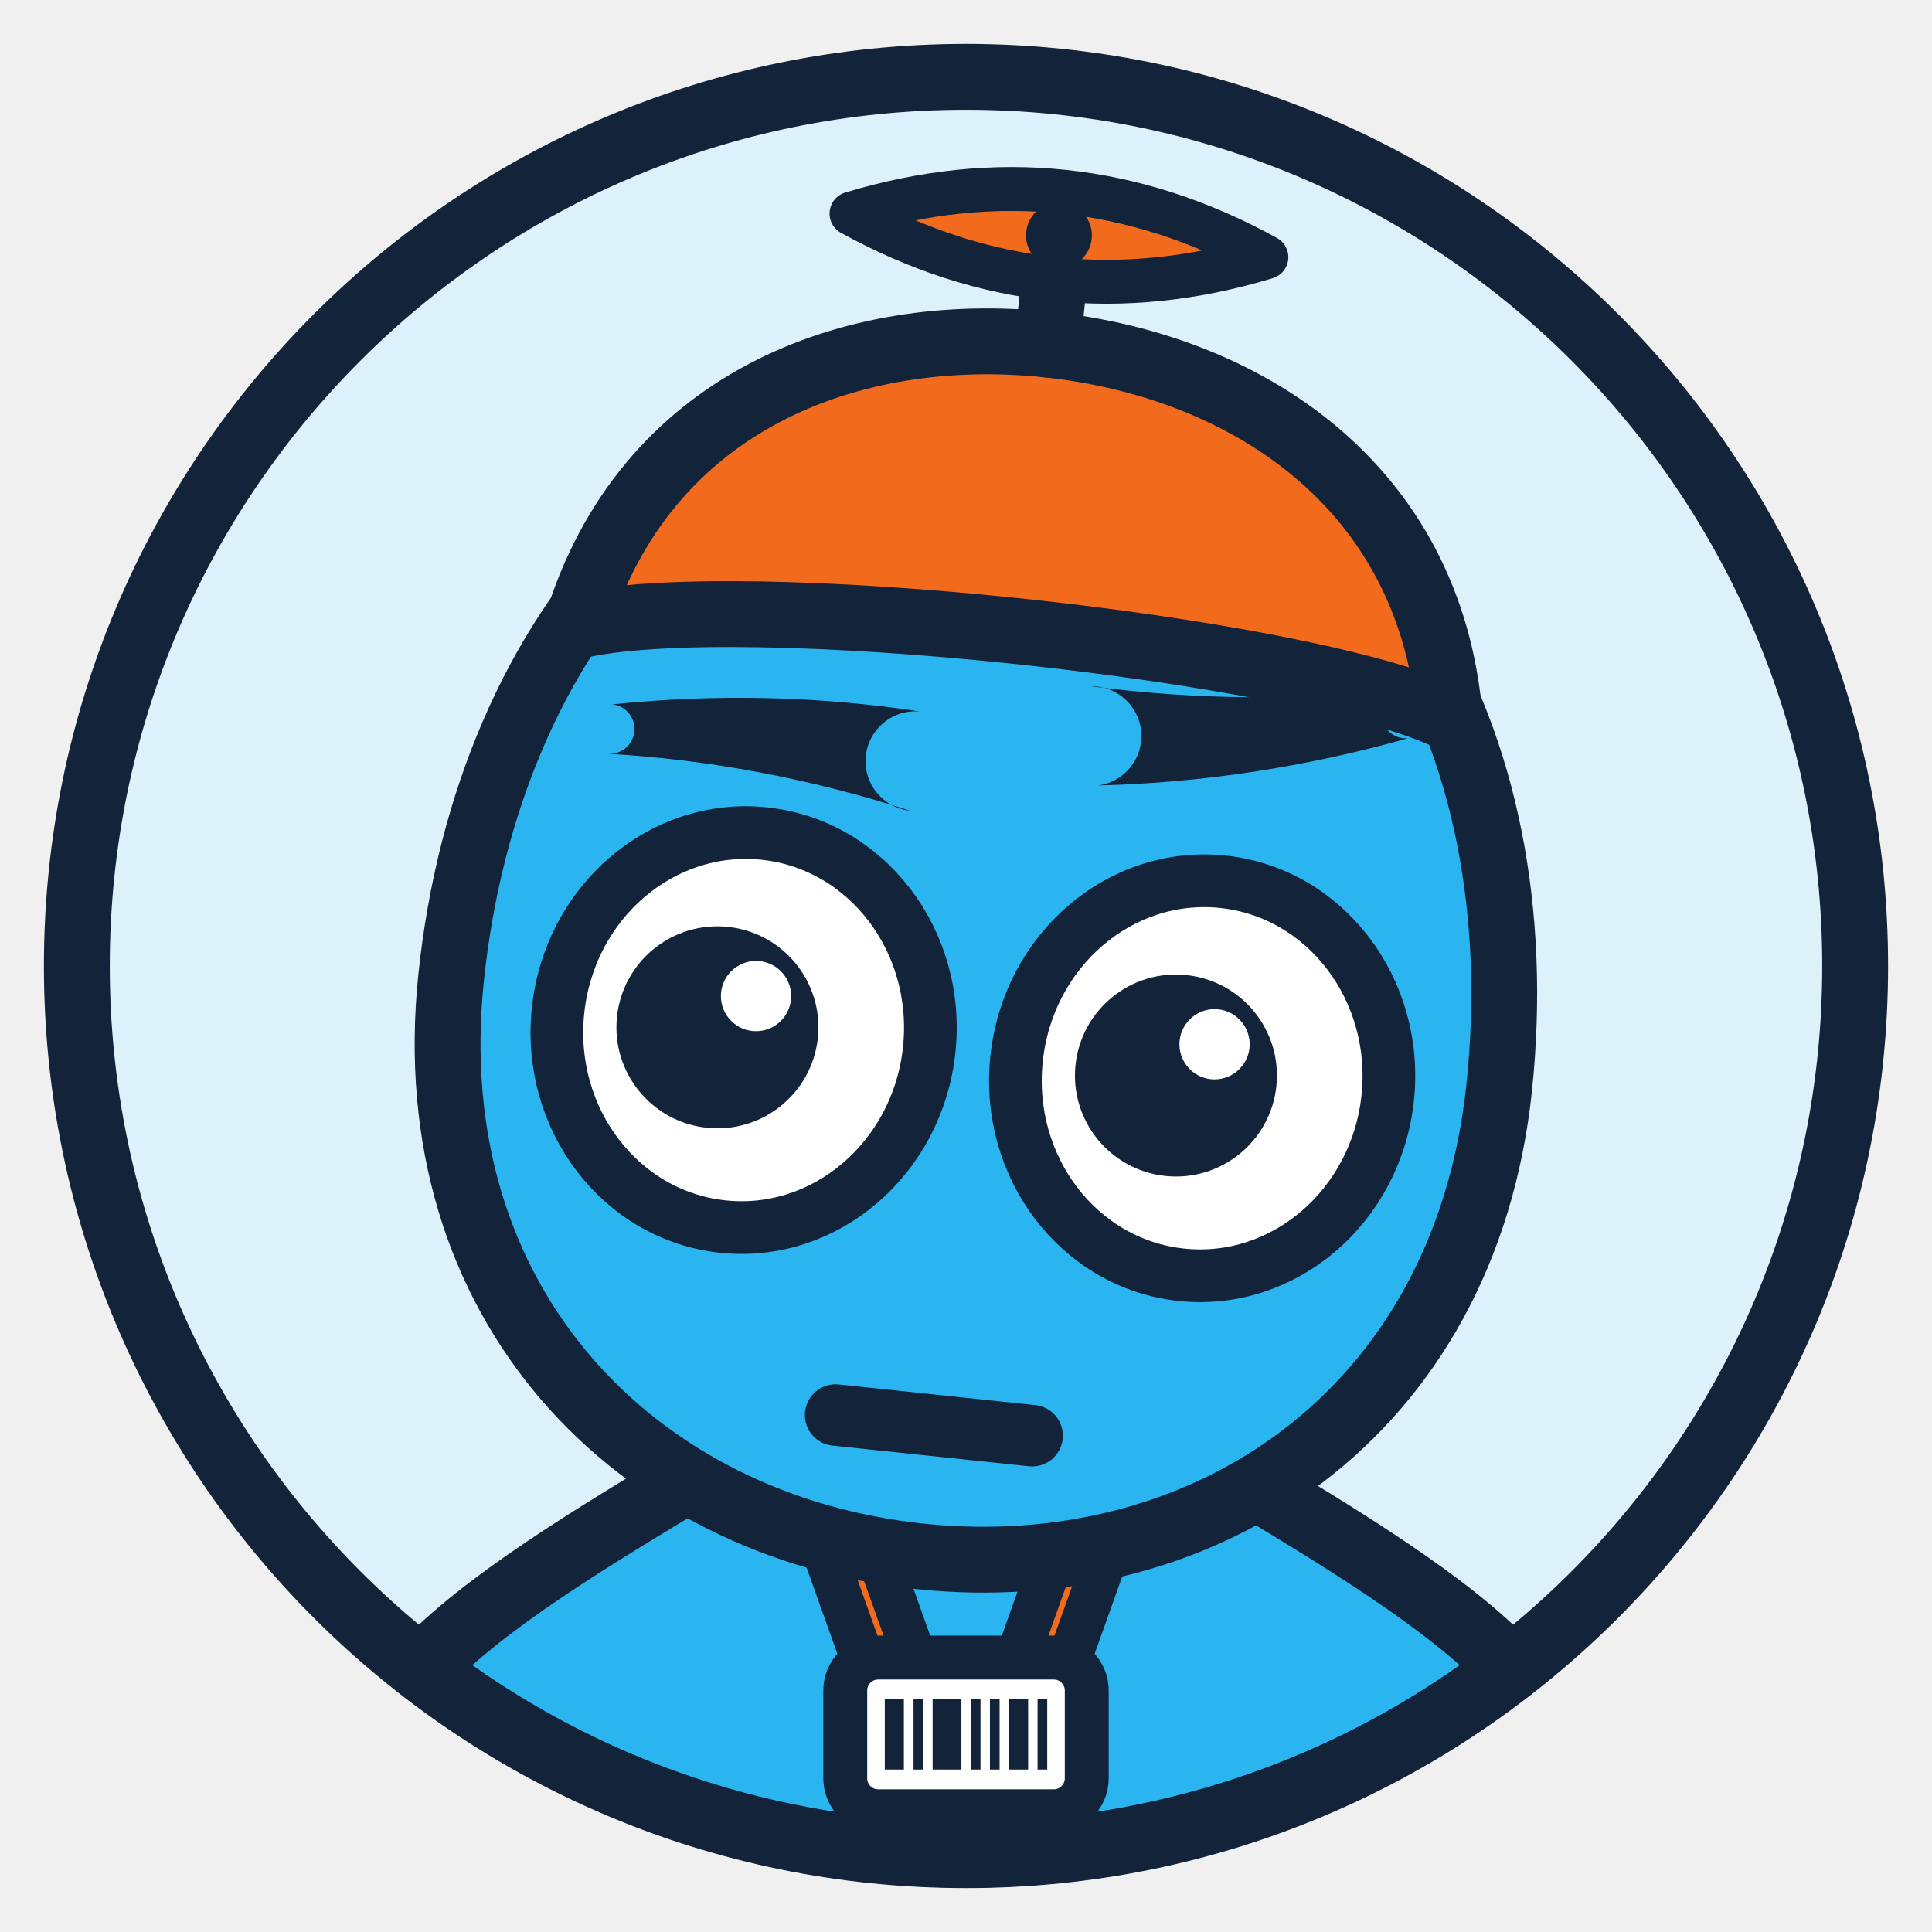
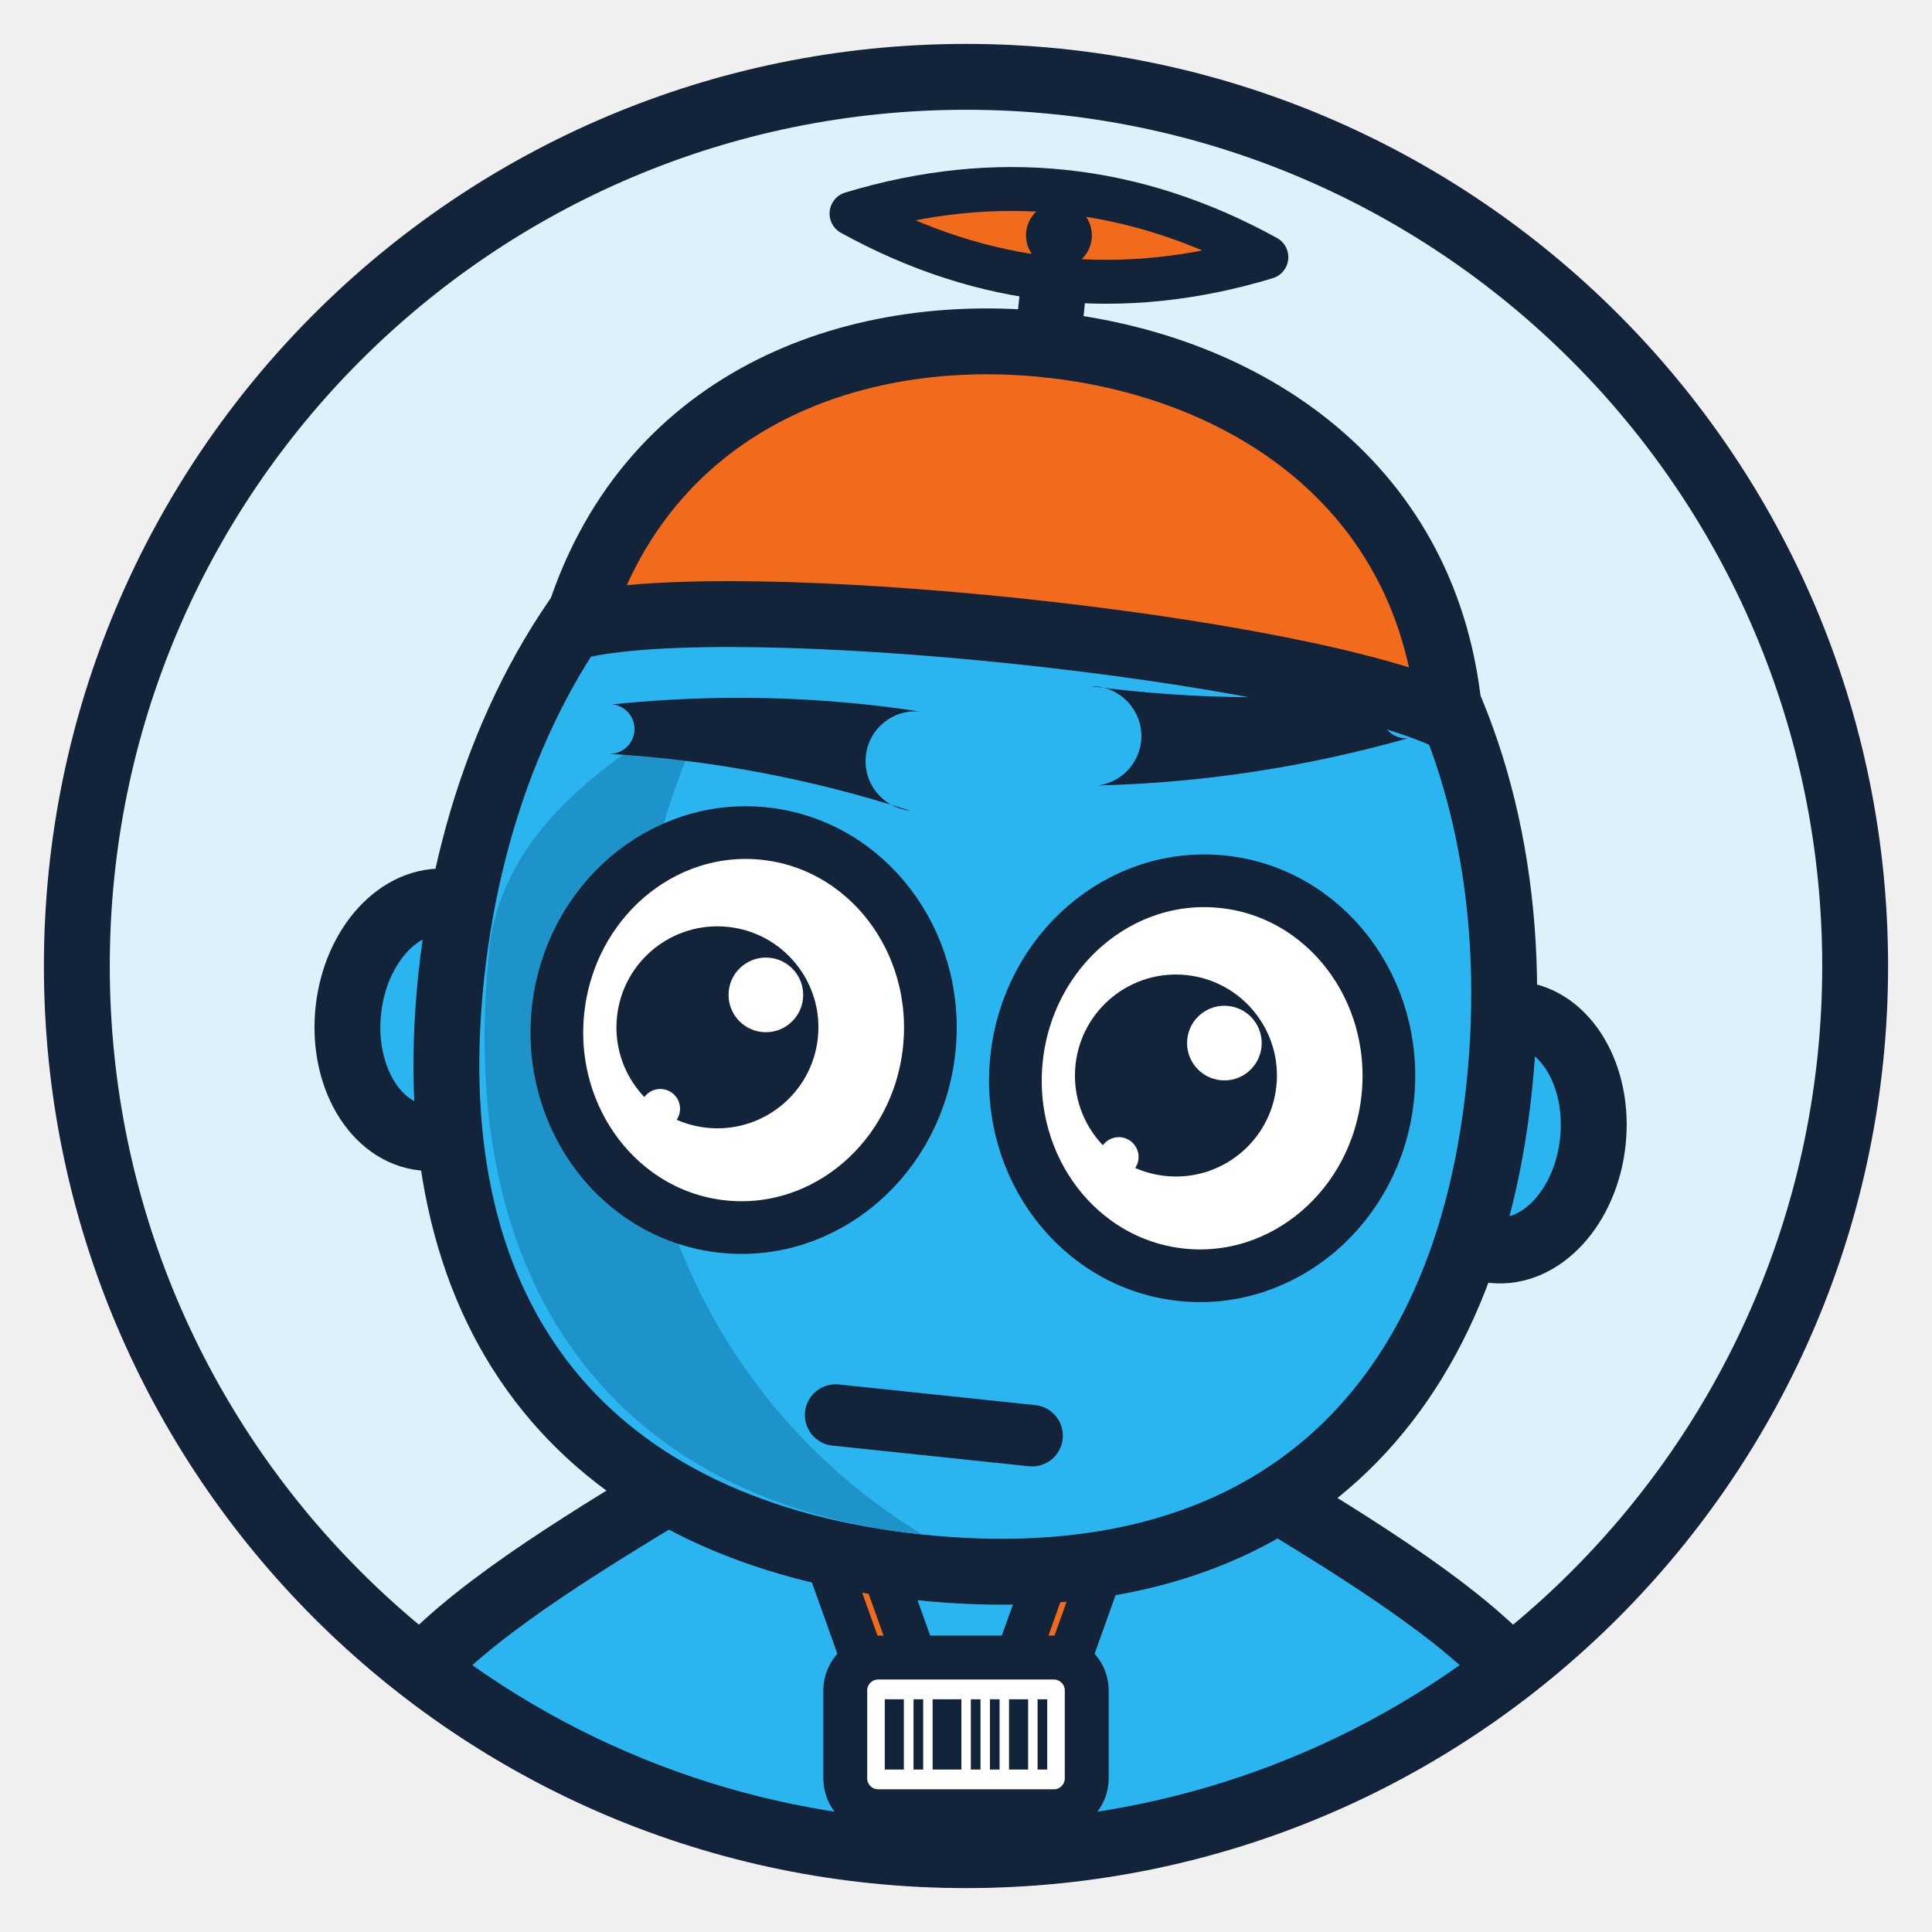
<svg xmlns="http://www.w3.org/2000/svg" viewBox="0 0 88 88" width="88" height="88" color="#12233A" role="img" aria-label="Shin: nudging">
  <circle class="face-disc" cx="44" cy="44" r="40.5" fill="#DDF1FA" />
  <g class="face-body">
    <path d="M32 67 C27 70 22 73 19.2 76 A40.5 40.5 0 0 0 68.8 76 C66 73 61 70 56 67 Z" fill="#2BB5F0" stroke="currentColor" stroke-width="3" stroke-linejoin="round" />
    <path d="M37.30 70 L39.70 70 L42.20 77 L39.80 77 Z M48.30 70 L50.70 70 L48.20 77 L45.80 77 Z" fill="#F26B1D" stroke="currentColor" stroke-width="2" stroke-linejoin="round" />
    <rect x="38.5" y="75.5" width="11" height="7" rx="1.5" fill="#FFFFFF" stroke="currentColor" stroke-width="2" />
    <path d="M40.30 77.4 h0.87 v3.2 h-0.87 Z M41.61 77.4 h0.44 v3.2 h-0.44 Z M42.48 77.4 h1.31 v3.2 h-1.31 Z M44.22 77.4 h0.44 v3.2 h-0.44 Z M45.09 77.4 h0.44 v3.2 h-0.44 Z M45.96 77.4 h0.87 v3.2 h-0.87 Z M47.26 77.4 h0.44 v3.2 h-0.44 Z" fill="#12233A" />
  </g>
  <g class="face-head" transform="translate(0 1) rotate(6 44 50)">
-     <path class="face-skull" d="M44 17 C59 17 68 30 68 46 C68 61 57 70 44 70 C31 70 20 61 20 46 C20 30 29 17 44 17 Z" fill="#2BB5F0" stroke="currentColor" stroke-width="3" />
+     <ellipse cx="19.5" cy="48" rx="4" ry="5.4" fill="#2BB5F0" stroke="currentColor" stroke-width="3" />
+     <ellipse cx="68.5" cy="48" rx="4" ry="5.4" fill="#2BB5F0" stroke="currentColor" stroke-width="3" />
+     <path class="face-skull" d="M44 17 C59 17 68 30 68 46 C68 62 59 70.5 44 70.5 C29 70.5 20 62 20 46 C20 30 29 17 44 17 Z" fill="#2BB5F0" stroke="currentColor" stroke-width="3" />
+     <path d="M21.6 44 C21.4 60 30 69 44 69 C34.5 64.5 28.5 55 28.4 44 C28.4 39.5 29.2 35.5 30.6 32.2 C25.4 35.6 21.9 39.4 21.6 44 Z" fill="#1E93C9" />
    <g class="face-hat">
      <path d="M24 29.5 C26 19 35 14.5 44 14.5 C53 14.5 62 19 64 29.5 C57 27 31 27 24 29.5 Z" fill="#F26B1D" stroke="currentColor" stroke-width="3" stroke-linejoin="round" />
      <path d="M44 14.5 L44 10.5" stroke="currentColor" stroke-width="3" stroke-linecap="round" />
      <g>
        <path d="M34.5 9.5 Q44 5.5 53.5 9.5 Q44 13.5 34.5 9.5 Z" fill="#F26B1D" stroke="currentColor" stroke-width="2" stroke-linejoin="round" />
        <circle cx="44" cy="9.5" r="1.5" fill="#12233A" />
      </g>
    </g>
    <g class="face-brows">
      <path d="M40.00 31.73 Q33.00 31.40 26.00 32.87 A1.13 1.13 0 0 1 26.00 35.13 Q33.00 34.80 40.00 36.27 A2.27 2.27 0 0 1 40.00 31.73 Z M48.40 34.23 Q55.46 33.31 62.20 30.62 A1.13 1.13 0 0 1 61.80 28.38 Q54.86 29.96 47.60 29.77 A2.27 2.27 0 0 1 48.40 34.23 Z" fill="currentColor" />
    </g>
    <g class="face-eyes">
      <ellipse cx="33.5" cy="47" rx="8.5" ry="9" fill="#FFFFFF" />
      <circle cx="32.3" cy="47" r="4.6" fill="#12233A" />
-       <circle cx="33.9" cy="45.4" r="1.6" fill="#FFFFFF" />
+       <circle cx="34.34" cy="45.30" r="1.7" fill="#FFFFFF" />
+       <circle cx="30.10" cy="50.96" r="0.9" fill="#FFFFFF" />
      <ellipse cx="33.5" cy="47" rx="8.5" ry="9" fill="none" stroke="currentColor" stroke-width="2.4" />
      <ellipse cx="54.5" cy="47" rx="8.5" ry="9" fill="#FFFFFF" />
      <circle cx="53.3" cy="47" r="4.6" fill="#12233A" />
-       <circle cx="54.9" cy="45.4" r="1.6" fill="#FFFFFF" />
+       <circle cx="55.34" cy="45.30" r="1.7" fill="#FFFFFF" />
+       <circle cx="51.10" cy="50.96" r="0.9" fill="#FFFFFF" />
      <ellipse cx="54.5" cy="47" rx="8.5" ry="9" fill="none" stroke="currentColor" stroke-width="2.4" />
    </g>
    <g class="face-mouth">
      <path d="M39.5 64 L48.5 64" stroke="currentColor" stroke-width="2.8" stroke-linecap="round" fill="none" />
    </g>
  </g>
  <g class="face-extras" />
  <circle class="face-ring" cx="44" cy="44" r="40.5" fill="none" stroke="currentColor" stroke-width="3" />
</svg>
